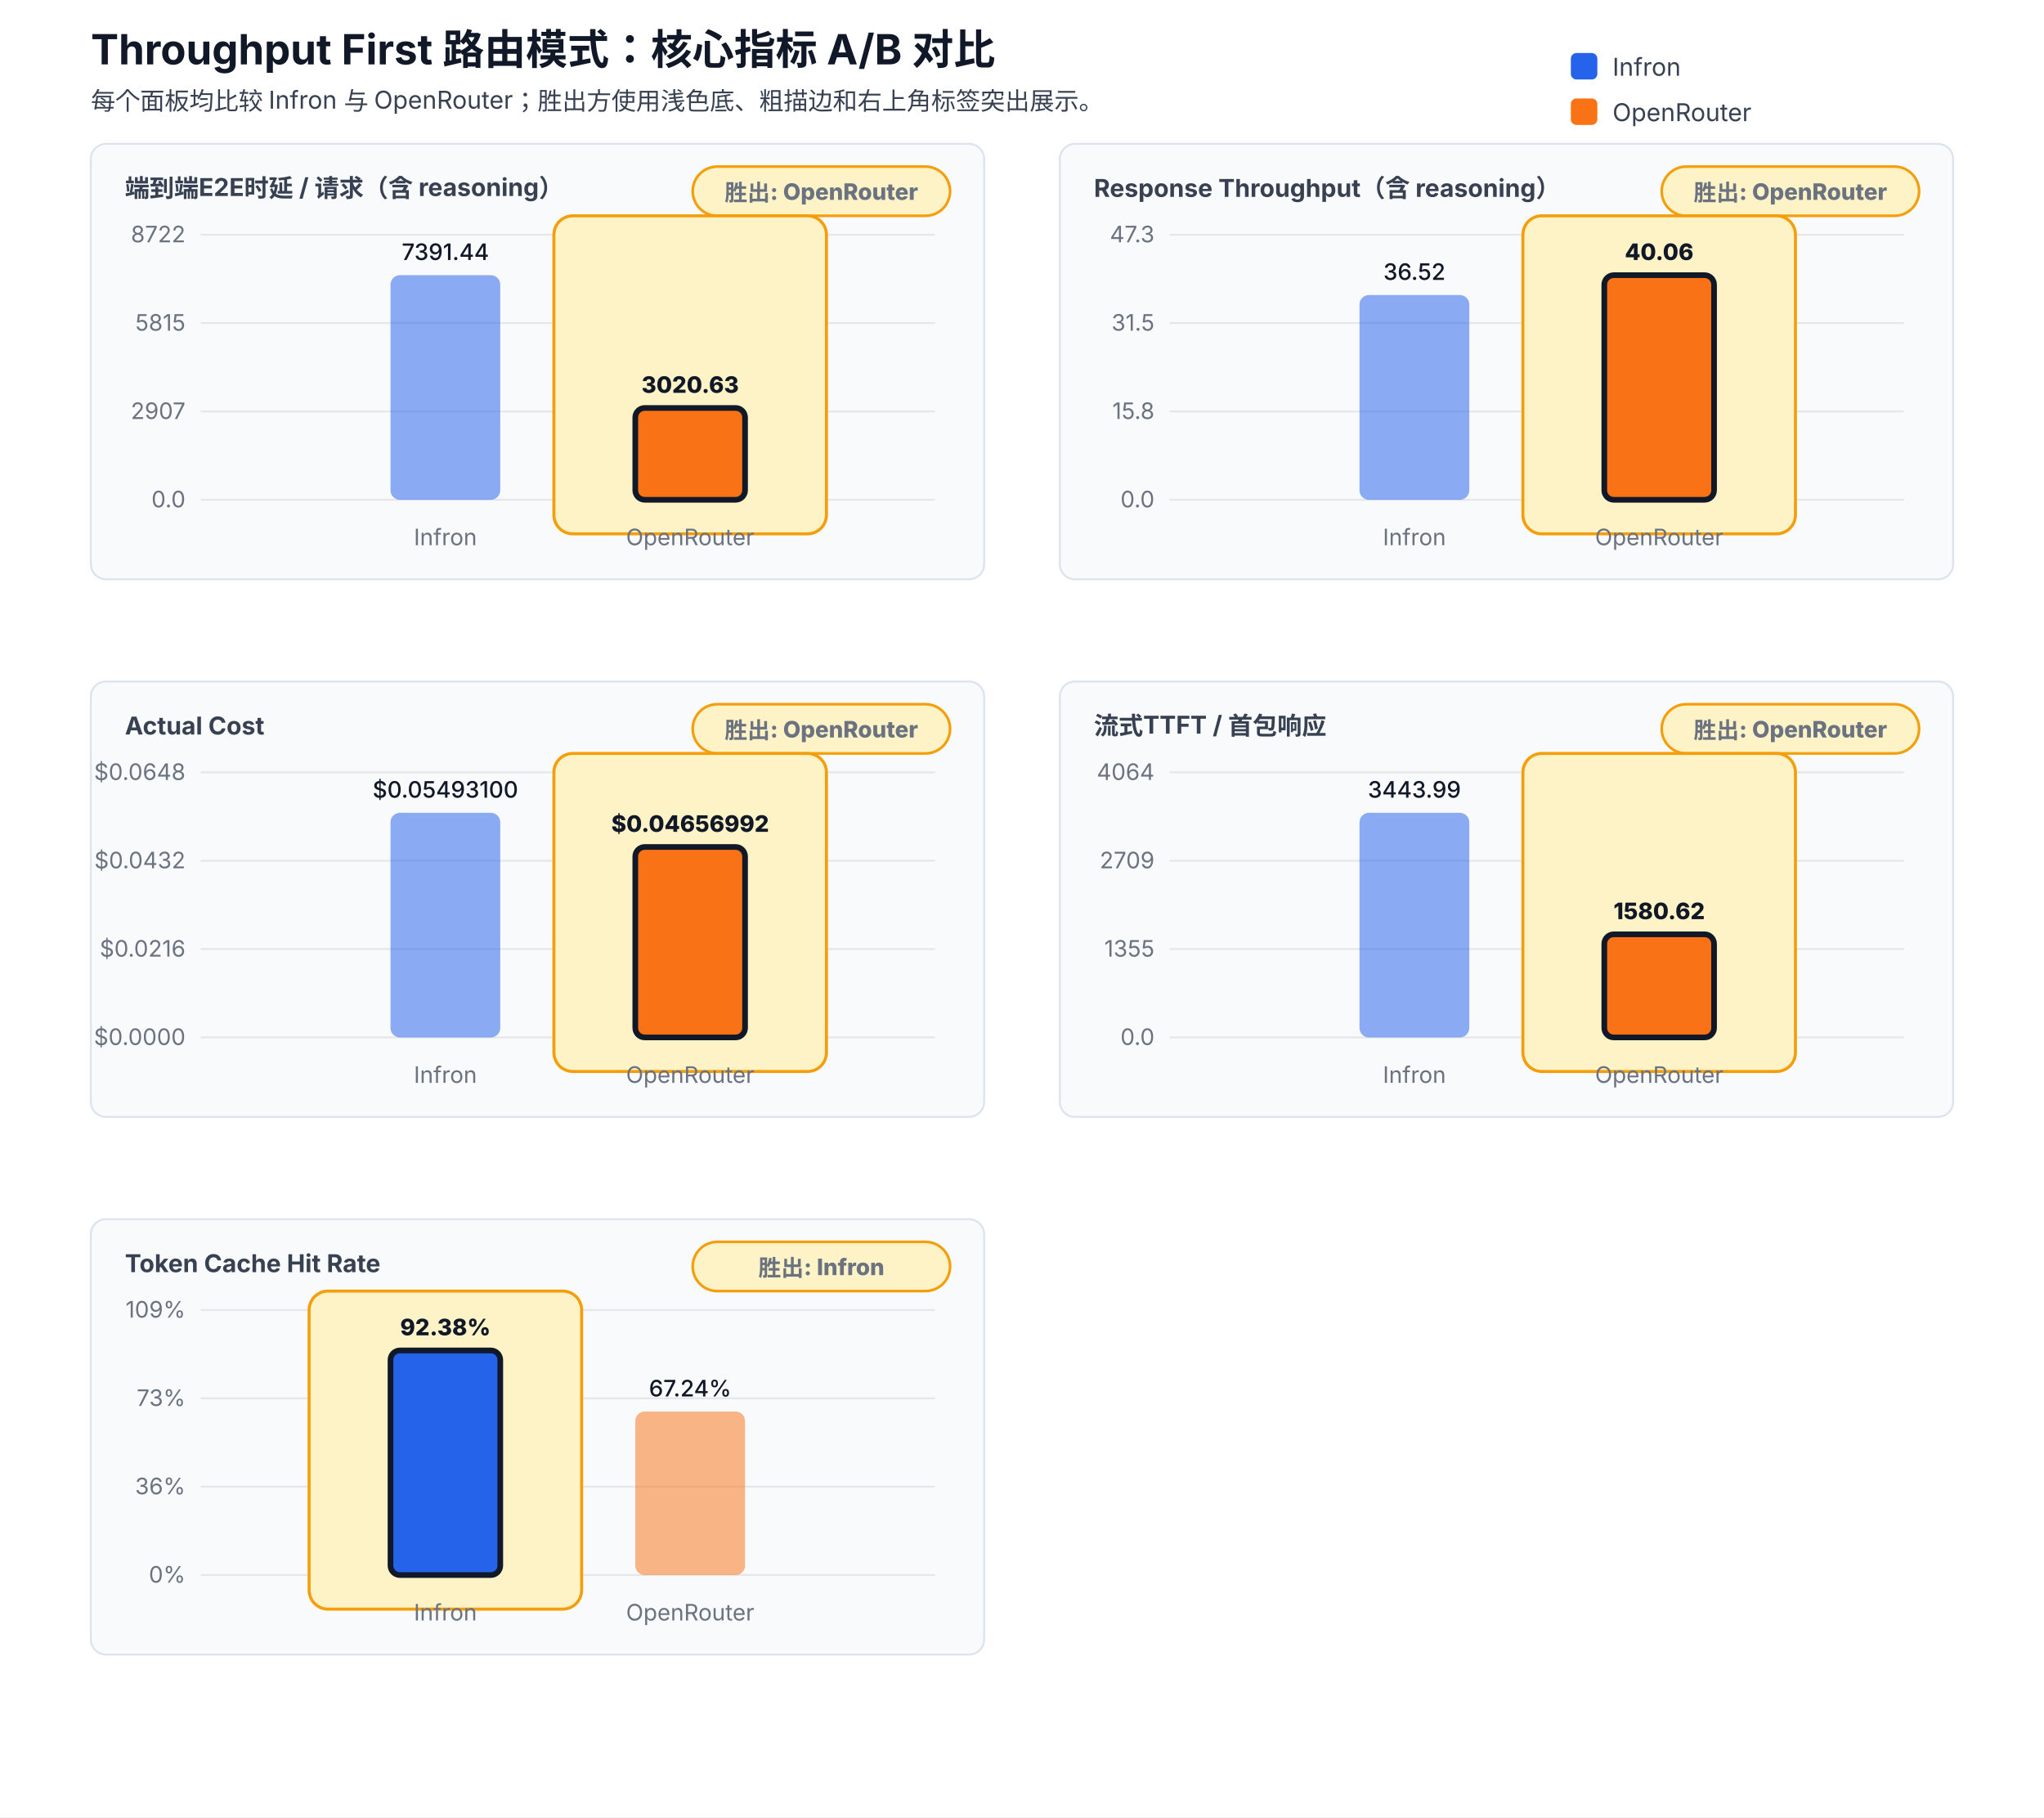
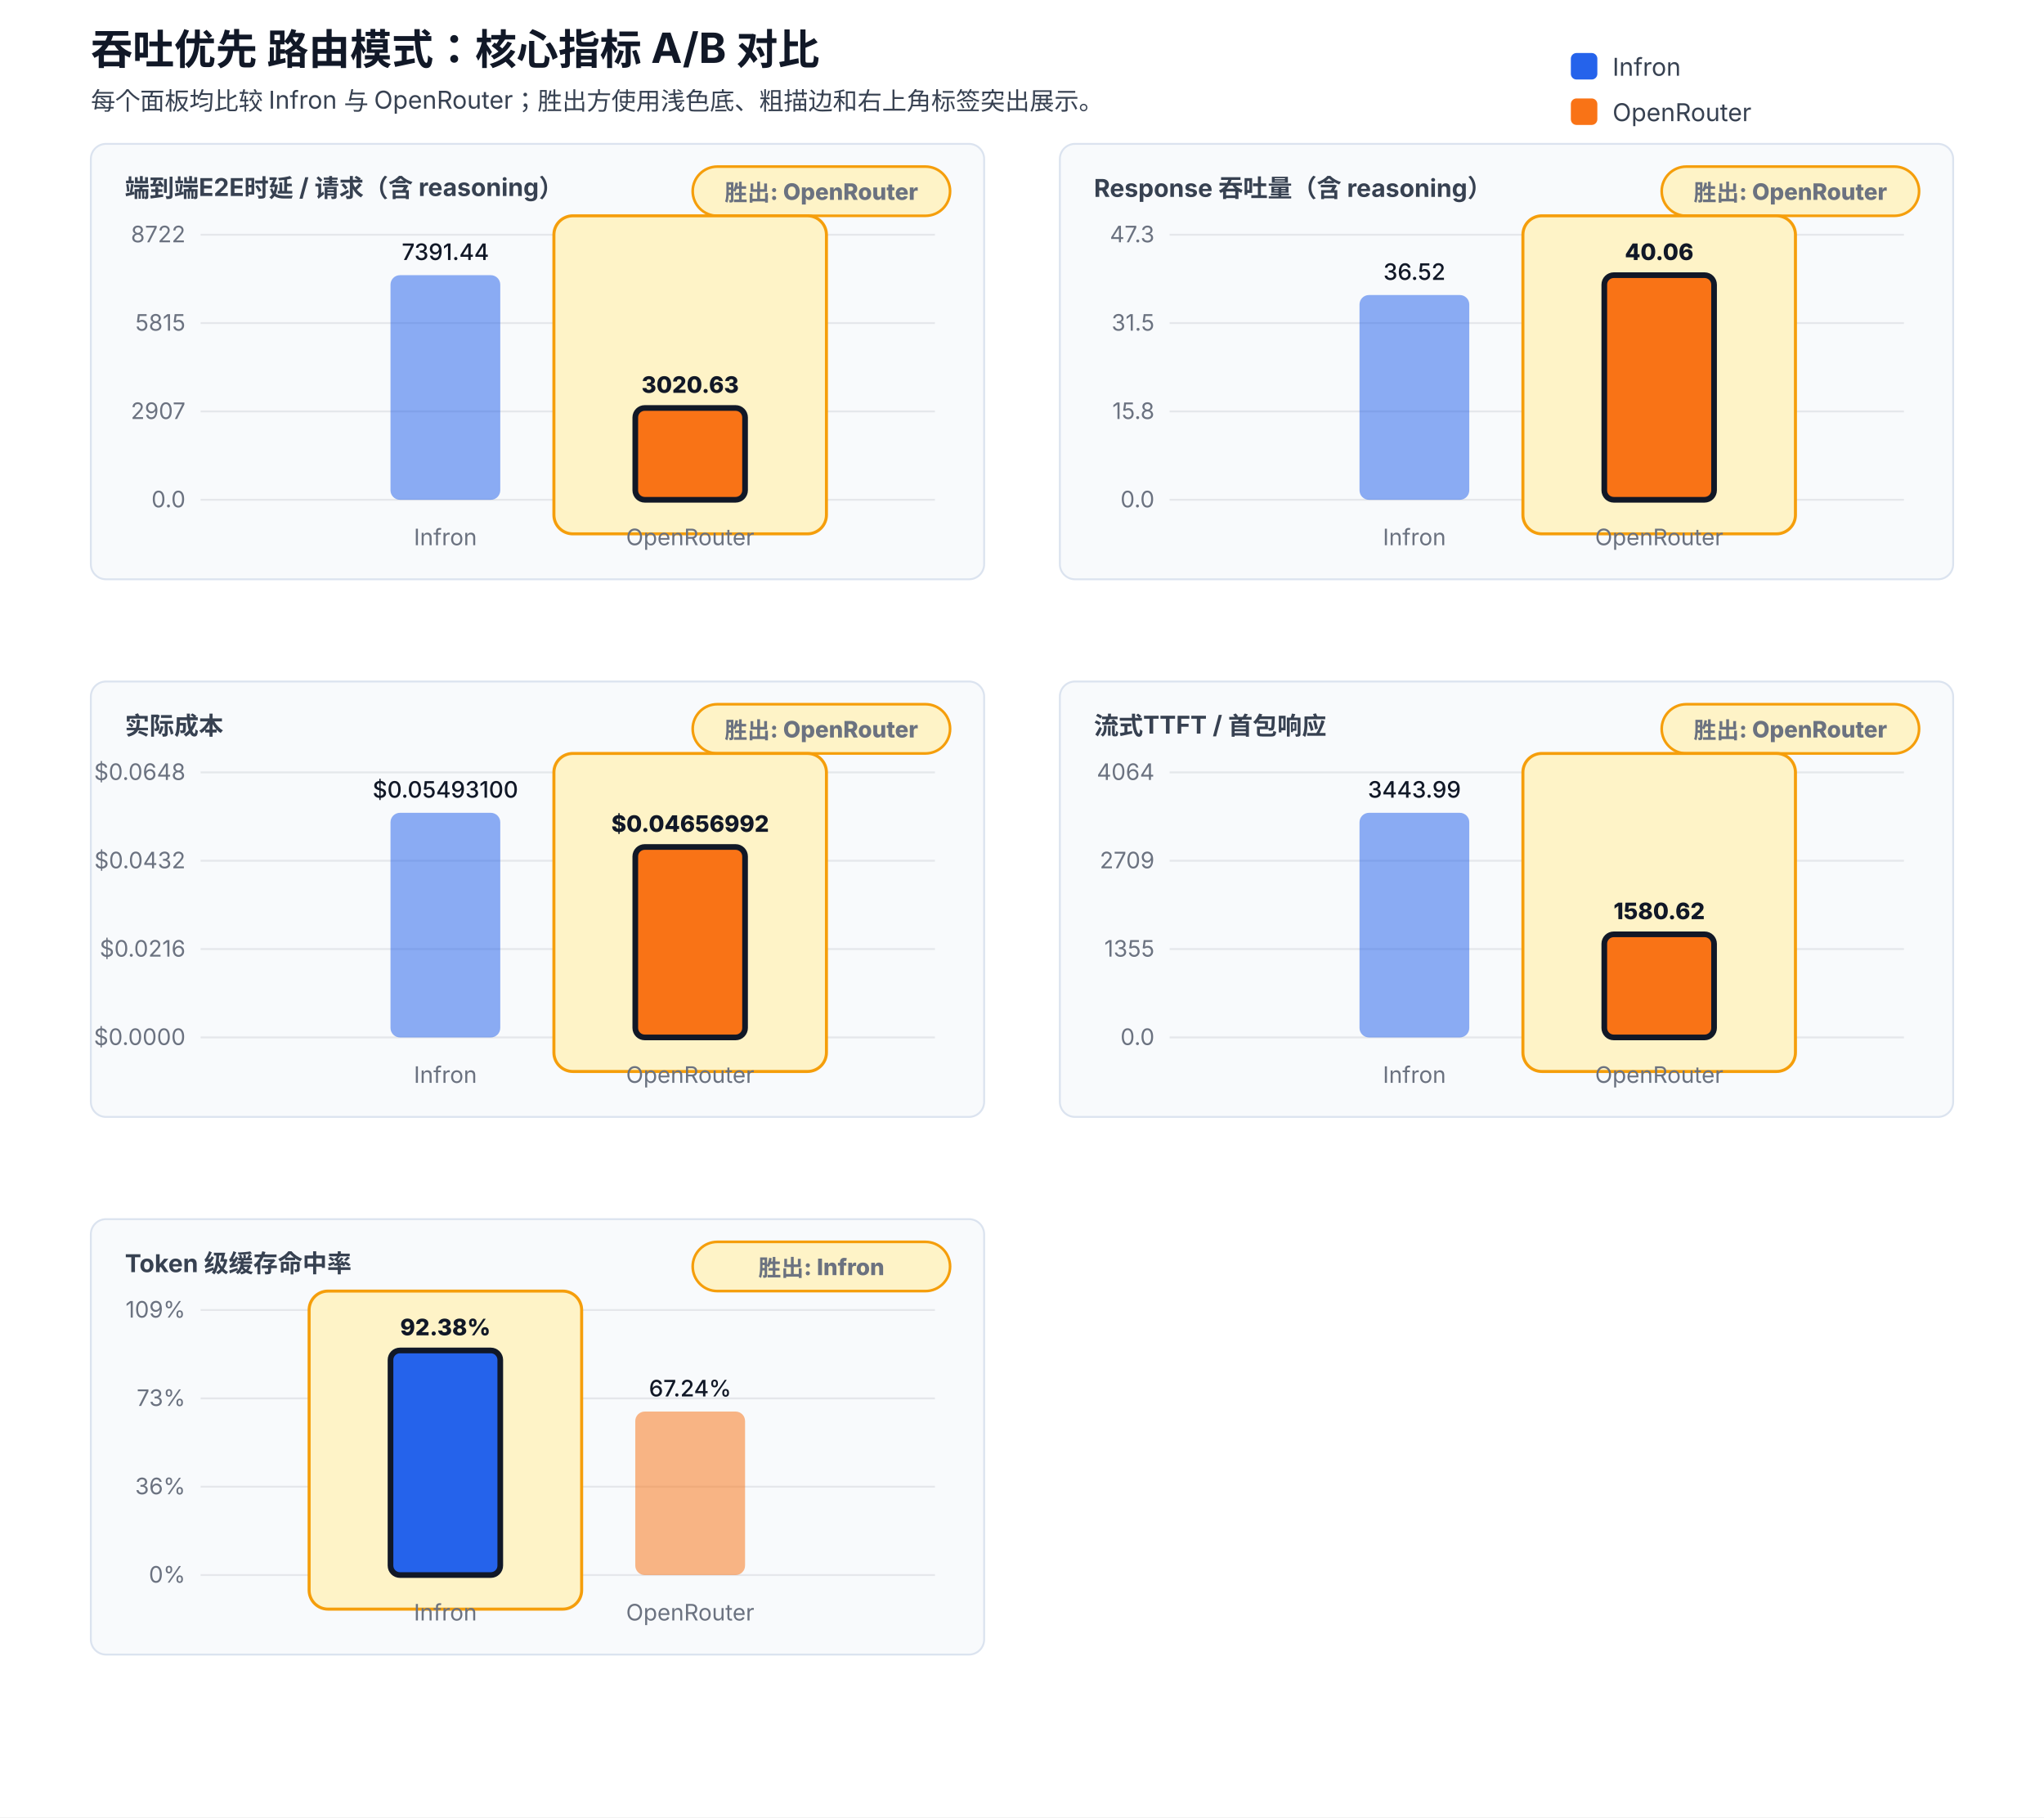
<svg xmlns="http://www.w3.org/2000/svg" width="1080" height="960" viewBox="0 0 1080 960">
  <style>text{font-family:-apple-system,BlinkMacSystemFont,'Segoe UI',sans-serif;fill:#111827}.title{font-size:22px;font-weight:700}.label{font-size:13px;fill:#374151}.tick{font-size:12px;fill:#6b7280}.value{font-size:12px;fill:#111827}</style>
  <rect width="100%" height="100%" fill="#ffffff" />
-   <text x="48" y="34" class="title">Throughput First 路由模式：核心指标 A/B 对比</text>
+   <text x="48" y="34" class="title">吞吐优先 路由模式：核心指标 A/B 对比</text>
  <text x="48" y="58" class="label">每个面板均比较 Infron 与 OpenRouter；胜出方使用浅色底、粗描边和右上角标签突出展示。</text>
  <rect x="48" y="76" width="472" height="230" rx="8" fill="#f8fafc" stroke="#dbe3ef" />
  <text x="66" y="104" class="label" font-weight="700">端到端E2E时延 / 请求（含 reasoning）</text>
  <rect x="366" y="88" width="136" height="26" rx="13" fill="#fef3c7" stroke="#f59e0b" stroke-width="1.4" />
  <text x="434" y="106" class="tick" font-weight="800" text-anchor="middle" fill="#92400e">胜出: OpenRouter</text>
  <line x1="106" y1="264.00" x2="494" y2="264.00" stroke="#e5e7eb" />
  <text x="98" y="268.00" class="tick" text-anchor="end">0.0</text>
  <line x1="106" y1="217.33" x2="494" y2="217.33" stroke="#e5e7eb" />
  <text x="98" y="221.33" class="tick" text-anchor="end">2907</text>
  <line x1="106" y1="170.67" x2="494" y2="170.67" stroke="#e5e7eb" />
  <text x="98" y="174.67" class="tick" text-anchor="end">5815</text>
  <line x1="106" y1="124.00" x2="494" y2="124.00" stroke="#e5e7eb" />
  <text x="98" y="128.00" class="tick" text-anchor="end">8722</text>
  <rect x="206.33" y="145.36" width="58" height="118.64" rx="5" fill="#2563eb" fill-opacity="0.52" stroke="none" stroke-width="3" />
  <text x="235.33" y="137.36" class="value" font-weight="500" text-anchor="middle">7391.44</text>
  <text x="235.33" y="288.00" class="tick" text-anchor="middle">Infron</text>
  <rect x="292.67" y="114.00" width="144" height="168.00" rx="10" fill="#fef3c7" stroke="#f59e0b" stroke-width="1.6" />
  <rect x="335.67" y="215.51" width="58" height="48.49" rx="5" fill="#f97316" fill-opacity="1" stroke="#111827" stroke-width="3" />
  <text x="364.67" y="207.51" class="value" font-weight="800" text-anchor="middle">3020.63</text>
  <text x="364.67" y="288.00" class="tick" text-anchor="middle">OpenRouter</text>
  <rect x="560" y="76" width="472" height="230" rx="8" fill="#f8fafc" stroke="#dbe3ef" />
-   <text x="578" y="104" class="label" font-weight="700">Response Throughput（含 reasoning）</text>
+   <text x="578" y="104" class="label" font-weight="700">Response 吞吐量（含 reasoning）</text>
  <rect x="878" y="88" width="136" height="26" rx="13" fill="#fef3c7" stroke="#f59e0b" stroke-width="1.4" />
  <text x="946" y="106" class="tick" font-weight="800" text-anchor="middle" fill="#92400e">胜出: OpenRouter</text>
  <line x1="618" y1="264.00" x2="1006" y2="264.00" stroke="#e5e7eb" />
  <text x="610" y="268.00" class="tick" text-anchor="end">0.0</text>
  <line x1="618" y1="217.33" x2="1006" y2="217.33" stroke="#e5e7eb" />
  <text x="610" y="221.33" class="tick" text-anchor="end">15.8</text>
  <line x1="618" y1="170.67" x2="1006" y2="170.67" stroke="#e5e7eb" />
  <text x="610" y="174.67" class="tick" text-anchor="end">31.5</text>
  <line x1="618" y1="124.00" x2="1006" y2="124.00" stroke="#e5e7eb" />
  <text x="610" y="128.00" class="tick" text-anchor="end">47.3</text>
  <rect x="718.33" y="155.85" width="58" height="108.15" rx="5" fill="#2563eb" fill-opacity="0.52" stroke="none" stroke-width="3" />
  <text x="747.33" y="147.85" class="value" font-weight="500" text-anchor="middle">36.52</text>
  <text x="747.33" y="288.00" class="tick" text-anchor="middle">Infron</text>
  <rect x="804.67" y="114.00" width="144" height="168.00" rx="10" fill="#fef3c7" stroke="#f59e0b" stroke-width="1.6" />
  <rect x="847.67" y="145.36" width="58" height="118.64" rx="5" fill="#f97316" fill-opacity="1" stroke="#111827" stroke-width="3" />
  <text x="876.67" y="137.36" class="value" font-weight="800" text-anchor="middle">40.06</text>
  <text x="876.67" y="288.00" class="tick" text-anchor="middle">OpenRouter</text>
  <rect x="48" y="360" width="472" height="230" rx="8" fill="#f8fafc" stroke="#dbe3ef" />
-   <text x="66" y="388" class="label" font-weight="700">Actual Cost</text>
+   <text x="66" y="388" class="label" font-weight="700">实际成本</text>
  <rect x="366" y="372" width="136" height="26" rx="13" fill="#fef3c7" stroke="#f59e0b" stroke-width="1.4" />
  <text x="434" y="390" class="tick" font-weight="800" text-anchor="middle" fill="#92400e">胜出: OpenRouter</text>
  <line x1="106" y1="548.00" x2="494" y2="548.00" stroke="#e5e7eb" />
  <text x="98" y="552.00" class="tick" text-anchor="end">$0.0000</text>
  <line x1="106" y1="501.33" x2="494" y2="501.33" stroke="#e5e7eb" />
  <text x="98" y="505.33" class="tick" text-anchor="end">$0.0216</text>
  <line x1="106" y1="454.67" x2="494" y2="454.67" stroke="#e5e7eb" />
  <text x="98" y="458.67" class="tick" text-anchor="end">$0.0432</text>
  <line x1="106" y1="408.00" x2="494" y2="408.00" stroke="#e5e7eb" />
  <text x="98" y="412.00" class="tick" text-anchor="end">$0.0648</text>
  <rect x="206.33" y="429.36" width="58" height="118.64" rx="5" fill="#2563eb" fill-opacity="0.52" stroke="none" stroke-width="3" />
  <text x="235.33" y="421.36" class="value" font-weight="500" text-anchor="middle">$0.05493100</text>
  <text x="235.33" y="572.00" class="tick" text-anchor="middle">Infron</text>
  <rect x="292.67" y="398.00" width="144" height="168.00" rx="10" fill="#fef3c7" stroke="#f59e0b" stroke-width="1.6" />
  <rect x="335.67" y="447.41" width="58" height="100.59" rx="5" fill="#f97316" fill-opacity="1" stroke="#111827" stroke-width="3" />
  <text x="364.67" y="439.41" class="value" font-weight="800" text-anchor="middle">$0.04656992</text>
  <text x="364.67" y="572.00" class="tick" text-anchor="middle">OpenRouter</text>
  <rect x="560" y="360" width="472" height="230" rx="8" fill="#f8fafc" stroke="#dbe3ef" />
  <text x="578" y="388" class="label" font-weight="700">流式TTFT / 首包响应</text>
  <rect x="878" y="372" width="136" height="26" rx="13" fill="#fef3c7" stroke="#f59e0b" stroke-width="1.4" />
  <text x="946" y="390" class="tick" font-weight="800" text-anchor="middle" fill="#92400e">胜出: OpenRouter</text>
  <line x1="618" y1="548.00" x2="1006" y2="548.00" stroke="#e5e7eb" />
  <text x="610" y="552.00" class="tick" text-anchor="end">0.0</text>
  <line x1="618" y1="501.33" x2="1006" y2="501.33" stroke="#e5e7eb" />
  <text x="610" y="505.33" class="tick" text-anchor="end">1355</text>
  <line x1="618" y1="454.67" x2="1006" y2="454.67" stroke="#e5e7eb" />
  <text x="610" y="458.67" class="tick" text-anchor="end">2709</text>
  <line x1="618" y1="408.00" x2="1006" y2="408.00" stroke="#e5e7eb" />
  <text x="610" y="412.00" class="tick" text-anchor="end">4064</text>
  <rect x="718.33" y="429.36" width="58" height="118.64" rx="5" fill="#2563eb" fill-opacity="0.52" stroke="none" stroke-width="3" />
  <text x="747.33" y="421.36" class="value" font-weight="500" text-anchor="middle">3443.99</text>
  <text x="747.33" y="572.00" class="tick" text-anchor="middle">Infron</text>
  <rect x="804.67" y="398.00" width="144" height="168.00" rx="10" fill="#fef3c7" stroke="#f59e0b" stroke-width="1.6" />
  <rect x="847.67" y="493.55" width="58" height="54.45" rx="5" fill="#f97316" fill-opacity="1" stroke="#111827" stroke-width="3" />
  <text x="876.67" y="485.55" class="value" font-weight="800" text-anchor="middle">1580.62</text>
  <text x="876.67" y="572.00" class="tick" text-anchor="middle">OpenRouter</text>
  <rect x="48" y="644" width="472" height="230" rx="8" fill="#f8fafc" stroke="#dbe3ef" />
-   <text x="66" y="672" class="label" font-weight="700">Token Cache Hit Rate</text>
+   <text x="66" y="672" class="label" font-weight="700">Token 级缓存命中率</text>
  <rect x="366" y="656" width="136" height="26" rx="13" fill="#fef3c7" stroke="#f59e0b" stroke-width="1.4" />
  <text x="434" y="674" class="tick" font-weight="800" text-anchor="middle" fill="#92400e">胜出: Infron</text>
  <line x1="106" y1="832.00" x2="494" y2="832.00" stroke="#e5e7eb" />
  <text x="98" y="836.00" class="tick" text-anchor="end">0%</text>
  <line x1="106" y1="785.33" x2="494" y2="785.33" stroke="#e5e7eb" />
  <text x="98" y="789.33" class="tick" text-anchor="end">36%</text>
  <line x1="106" y1="738.67" x2="494" y2="738.67" stroke="#e5e7eb" />
  <text x="98" y="742.67" class="tick" text-anchor="end">73%</text>
  <line x1="106" y1="692.00" x2="494" y2="692.00" stroke="#e5e7eb" />
  <text x="98" y="696.00" class="tick" text-anchor="end">109%</text>
  <rect x="163.33" y="682.00" width="144" height="168.00" rx="10" fill="#fef3c7" stroke="#f59e0b" stroke-width="1.6" />
  <rect x="206.33" y="713.36" width="58" height="118.64" rx="5" fill="#2563eb" fill-opacity="1" stroke="#111827" stroke-width="3" />
  <text x="235.33" y="705.36" class="value" font-weight="800" text-anchor="middle">92.38%</text>
  <text x="235.33" y="856.00" class="tick" text-anchor="middle">Infron</text>
  <rect x="335.67" y="745.64" width="58" height="86.36" rx="5" fill="#f97316" fill-opacity="0.52" stroke="none" stroke-width="3" />
  <text x="364.67" y="737.64" class="value" font-weight="500" text-anchor="middle">67.24%</text>
  <text x="364.67" y="856.00" class="tick" text-anchor="middle">OpenRouter</text>
  <rect x="830" y="28" width="14" height="14" rx="3" fill="#2563eb" />
  <text x="852" y="40" class="label">Infron</text>
  <rect x="830" y="52" width="14" height="14" rx="3" fill="#f97316" />
  <text x="852" y="64" class="label">OpenRouter</text>
</svg>
